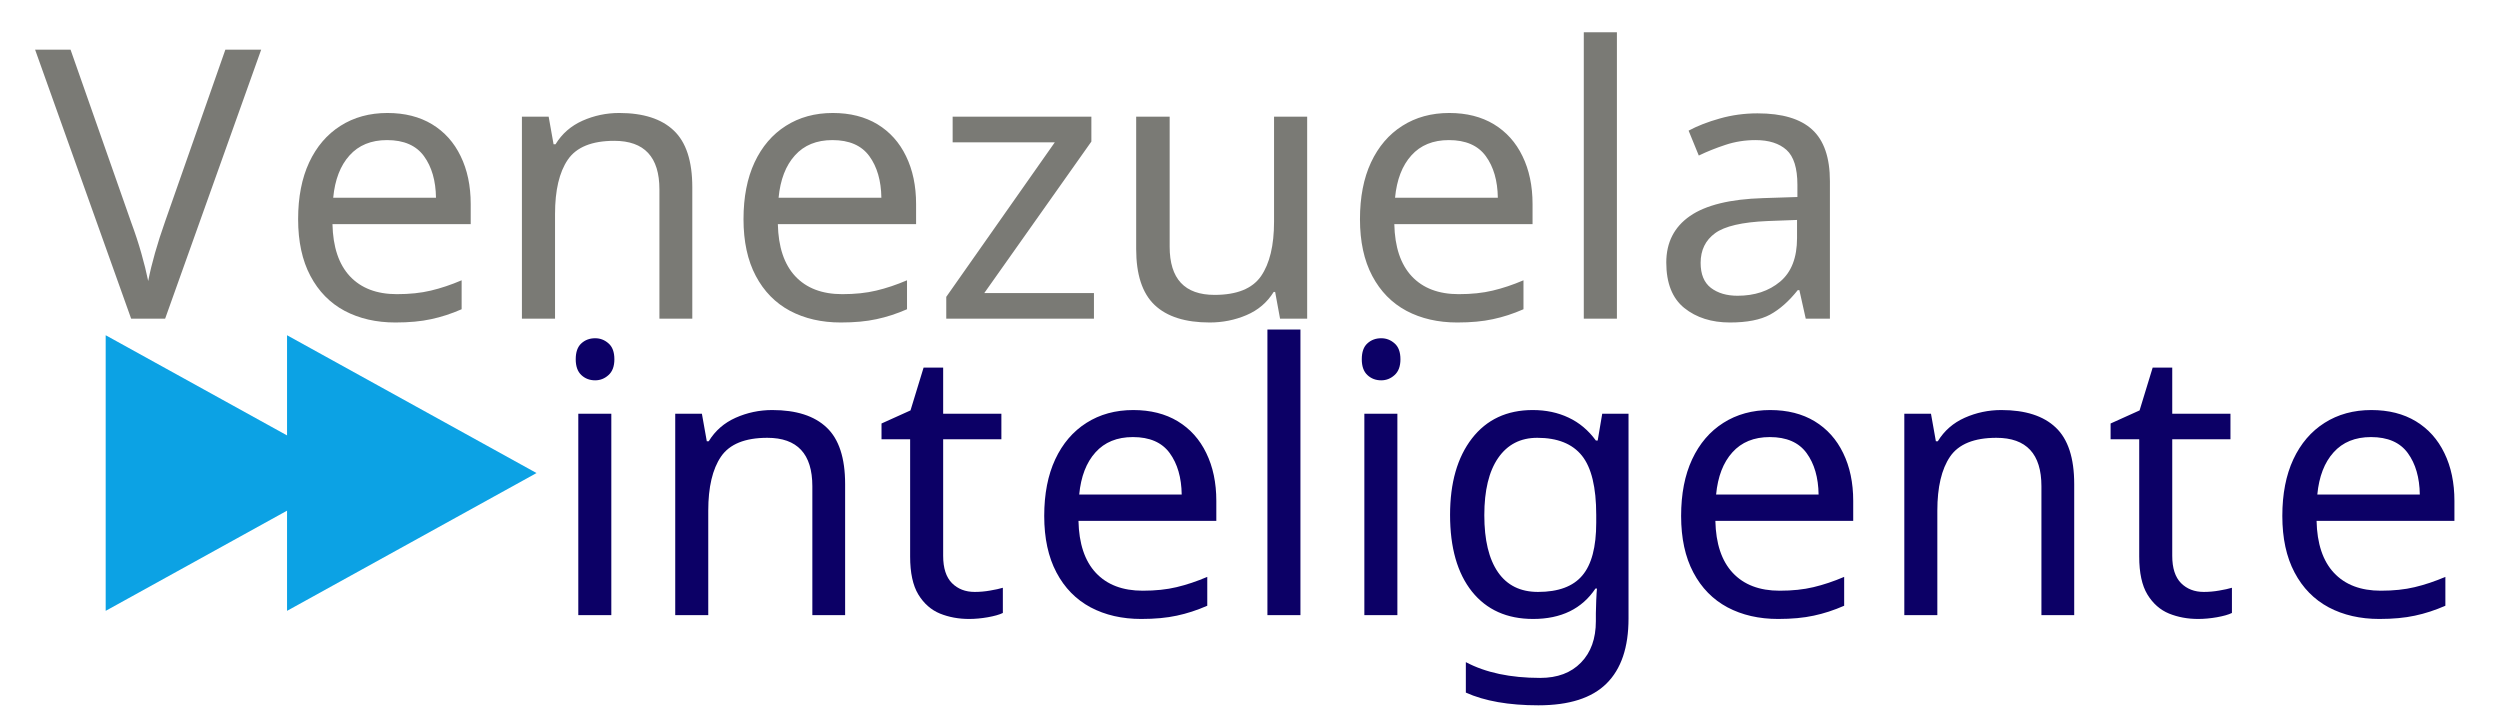
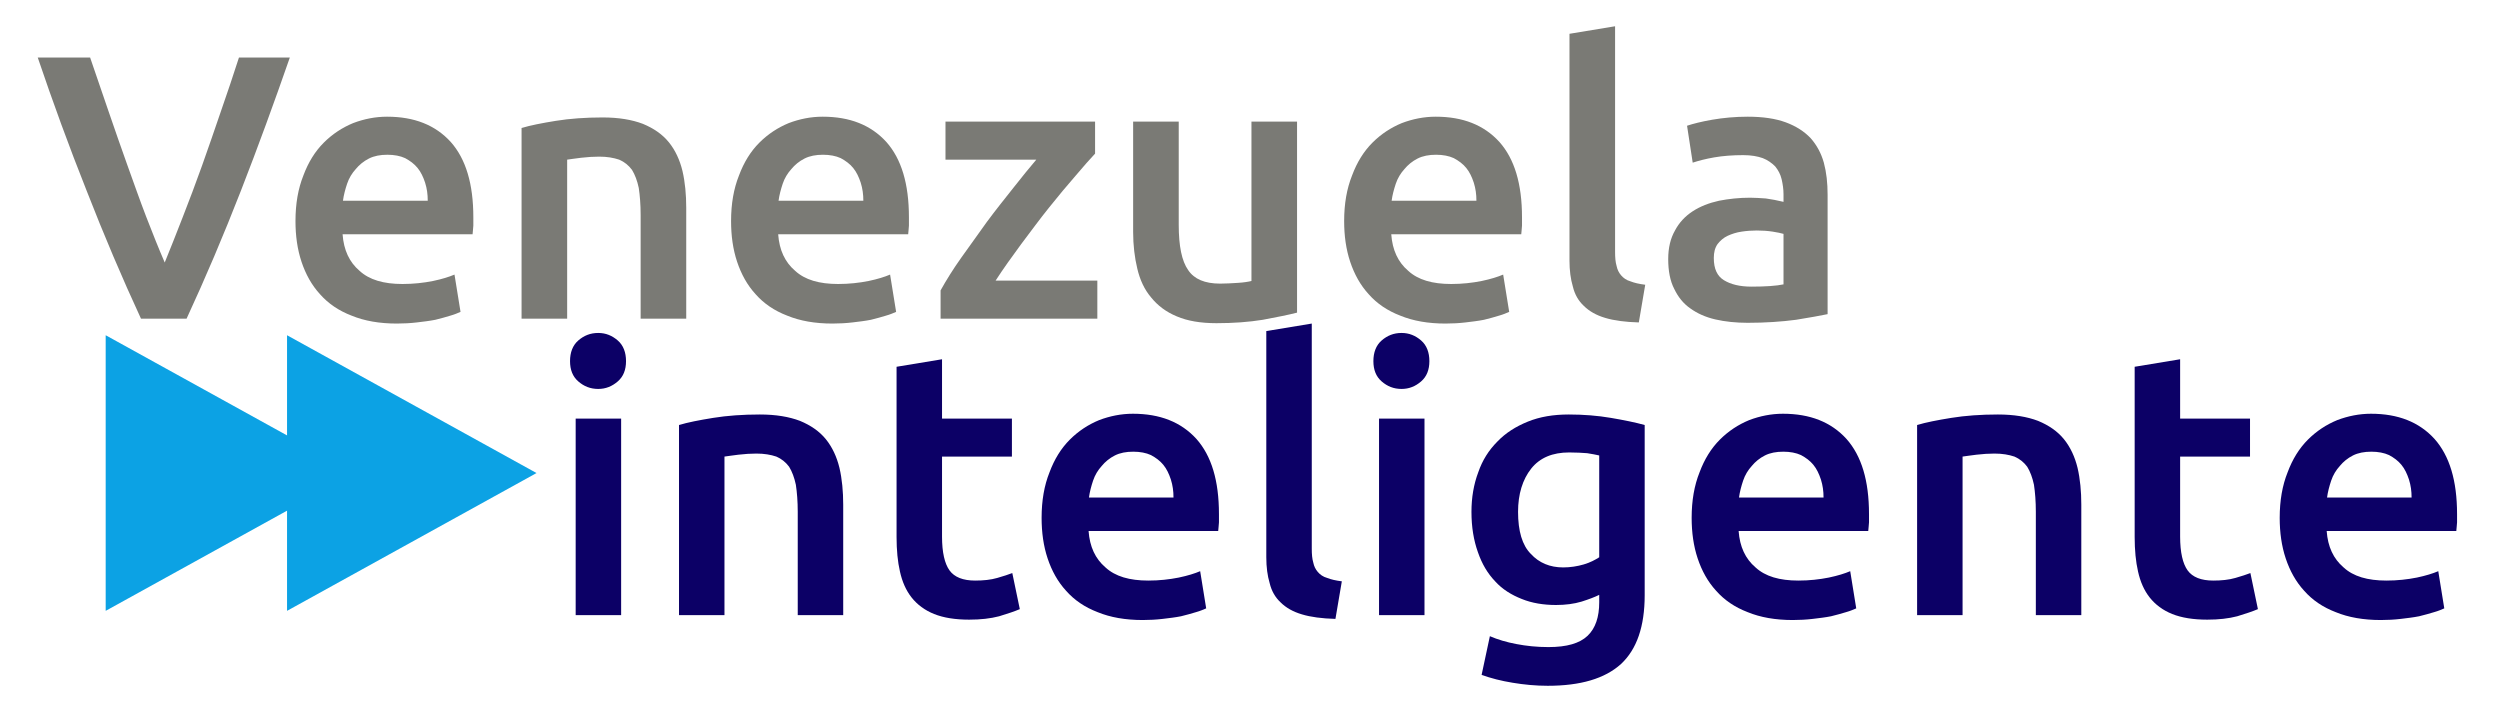
<svg xmlns="http://www.w3.org/2000/svg" width="100%" height="100%" viewBox="0 0 291 83" version="1.1" xml:space="preserve" style="fill-rule:evenodd;clip-rule:evenodd;stroke-linejoin:round;stroke-miterlimit:2;">
  <g id="Artboard1" transform="matrix(1,0,0,1,-377.902,-1067.04)">
    <rect x="377.902" y="1067.04" width="290.394" height="82.875" style="fill:none;" />
    <g transform="matrix(1,0,0,1,-214.231,227.704)">
      <g transform="matrix(0.913773,0,0,0.913773,112.916,-239.407)">
-         <text x="528.909px" y="1221.13px" style="font-family:'Ubuntu-Medium', 'Ubuntu', sans-serif;font-weight:500;font-size:48px;fill:rgb(122,122,117);">V<tspan x="559.773px " y="1221.13px ">e</tspan>nez<tspan x="665.373px " y="1221.13px ">u</tspan>ela</text>
+         <g transform="matrix(48,0,0,48,528.909,1221.13)">
+           <path d="M0.281,-0C0.231,-0.108 0.183,-0.221 0.137,-0.339C0.09,-0.457 0.047,-0.575 0.007,-0.693L0.146,-0.693C0.162,-0.646 0.178,-0.599 0.195,-0.55C0.212,-0.501 0.228,-0.454 0.245,-0.407C0.262,-0.36 0.278,-0.314 0.295,-0.27C0.312,-0.226 0.328,-0.186 0.344,-0.149C0.359,-0.186 0.375,-0.226 0.392,-0.27C0.409,-0.313 0.426,-0.359 0.443,-0.406C0.46,-0.453 0.476,-0.501 0.493,-0.55C0.51,-0.599 0.526,-0.646 0.541,-0.693L0.676,-0.693C0.635,-0.575 0.592,-0.457 0.546,-0.339C0.5,-0.221 0.452,-0.108 0.402,-0L0.281,-0Z" style="fill:rgb(122,122,117);fill-rule:nonzero;" />
+         </g>
+         <g transform="matrix(48,0,0,48,559.773,1221.13)">
+           <path d="M0.048,-0.259C0.048,-0.305 0.055,-0.345 0.069,-0.38C0.082,-0.415 0.1,-0.444 0.123,-0.467C0.146,-0.49 0.172,-0.507 0.201,-0.519C0.23,-0.53 0.26,-0.536 0.291,-0.536C0.363,-0.536 0.419,-0.514 0.46,-0.469C0.5,-0.424 0.52,-0.358 0.52,-0.269C0.52,-0.262 0.52,-0.255 0.52,-0.247C0.519,-0.238 0.519,-0.231 0.518,-0.224L0.173,-0.224C0.176,-0.182 0.191,-0.15 0.218,-0.127C0.244,-0.103 0.282,-0.092 0.332,-0.092C0.361,-0.092 0.388,-0.095 0.413,-0.1C0.437,-0.105 0.456,-0.111 0.47,-0.117L0.486,-0.018C0.479,-0.015 0.47,-0.011 0.459,-0.008C0.447,-0.004 0.434,-0.001 0.419,0.003C0.404,0.006 0.387,0.008 0.37,0.01C0.353,0.012 0.335,0.013 0.317,0.013C0.271,0.013 0.231,0.006 0.197,-0.008C0.163,-0.021 0.135,-0.04 0.113,-0.065C0.091,-0.089 0.075,-0.118 0.064,-0.151C0.053,-0.184 0.048,-0.22 0.048,-0.259ZM0.399,-0.313C0.399,-0.33 0.397,-0.345 0.392,-0.361C0.387,-0.376 0.381,-0.389 0.372,-0.4C0.363,-0.411 0.352,-0.419 0.339,-0.426C0.326,-0.432 0.31,-0.435 0.292,-0.435C0.273,-0.435 0.257,-0.432 0.243,-0.425C0.229,-0.418 0.217,-0.408 0.208,-0.397C0.198,-0.386 0.19,-0.373 0.185,-0.358C0.18,-0.343 0.176,-0.328 0.174,-0.313L0.399,-0.313Z" style="fill:rgb(122,122,117);fill-rule:nonzero;" />
+         </g>
+         <g transform="matrix(48,0,0,48,587.181,1221.13)">
+           <path d="M0.077,-0.506C0.1,-0.513 0.131,-0.519 0.168,-0.525C0.205,-0.531 0.247,-0.534 0.292,-0.534C0.335,-0.534 0.37,-0.528 0.399,-0.517C0.428,-0.505 0.451,-0.489 0.468,-0.468C0.485,-0.447 0.497,-0.421 0.504,-0.392C0.511,-0.362 0.514,-0.329 0.514,-0.294L0.514,-0L0.393,-0L0.393,-0.275C0.393,-0.303 0.391,-0.327 0.388,-0.347C0.384,-0.366 0.378,-0.382 0.37,-0.395C0.361,-0.407 0.35,-0.416 0.336,-0.422C0.321,-0.427 0.304,-0.43 0.283,-0.43C0.268,-0.43 0.252,-0.429 0.235,-0.427C0.218,-0.425 0.206,-0.423 0.198,-0.422L0.198,-0L0.077,-0L0.077,-0.506Z" style="fill:rgb(122,122,117);fill-rule:nonzero;" />
+         </g>
+         <g transform="matrix(48,0,0,48,615.261,1221.13)">
+           <path d="M0.048,-0.259C0.048,-0.305 0.055,-0.345 0.069,-0.38C0.082,-0.415 0.1,-0.444 0.123,-0.467C0.146,-0.49 0.172,-0.507 0.201,-0.519C0.23,-0.53 0.26,-0.536 0.291,-0.536C0.363,-0.536 0.419,-0.514 0.46,-0.469C0.5,-0.424 0.52,-0.358 0.52,-0.269C0.52,-0.262 0.52,-0.255 0.52,-0.247C0.519,-0.238 0.519,-0.231 0.518,-0.224L0.173,-0.224C0.176,-0.182 0.191,-0.15 0.218,-0.127C0.244,-0.103 0.282,-0.092 0.332,-0.092C0.361,-0.092 0.388,-0.095 0.413,-0.1C0.437,-0.105 0.456,-0.111 0.47,-0.117L0.486,-0.018C0.479,-0.015 0.47,-0.011 0.459,-0.008C0.447,-0.004 0.434,-0.001 0.419,0.003C0.404,0.006 0.387,0.008 0.37,0.01C0.353,0.012 0.335,0.013 0.317,0.013C0.271,0.013 0.231,0.006 0.197,-0.008C0.163,-0.021 0.135,-0.04 0.113,-0.065C0.091,-0.089 0.075,-0.118 0.064,-0.151C0.053,-0.184 0.048,-0.22 0.048,-0.259ZM0.399,-0.313C0.399,-0.33 0.397,-0.345 0.392,-0.361C0.387,-0.376 0.381,-0.389 0.372,-0.4C0.363,-0.411 0.352,-0.419 0.339,-0.426C0.326,-0.432 0.31,-0.435 0.292,-0.435C0.273,-0.435 0.257,-0.432 0.243,-0.425C0.229,-0.418 0.217,-0.408 0.208,-0.397C0.198,-0.386 0.19,-0.373 0.185,-0.358C0.18,-0.343 0.176,-0.328 0.174,-0.313L0.399,-0.313Z" style="fill:rgb(122,122,117);fill-rule:nonzero;" />
+         </g>
+         <g transform="matrix(48,0,0,48,642.669,1221.13)">
+           <path d="M0.443,-0.438C0.43,-0.424 0.412,-0.404 0.391,-0.379C0.369,-0.354 0.346,-0.326 0.321,-0.295C0.296,-0.264 0.272,-0.231 0.247,-0.198C0.222,-0.164 0.199,-0.132 0.179,-0.101L0.449,-0.101L0.449,-0L0.033,-0L0.033,-0.075C0.048,-0.102 0.066,-0.131 0.088,-0.162C0.11,-0.193 0.133,-0.225 0.156,-0.257C0.179,-0.288 0.203,-0.318 0.226,-0.347C0.249,-0.376 0.269,-0.401 0.287,-0.422L0.046,-0.422L0.046,-0.523L0.443,-0.523L0.443,-0.438Z" style="fill:rgb(122,122,117);fill-rule:nonzero;" />
+         </g>
+         <g transform="matrix(48,0,0,48,665.373,1221.13)">
+           <path d="M0.506,-0.016C0.483,-0.01 0.452,-0.004 0.415,0.003C0.378,0.009 0.337,0.012 0.292,0.012C0.25,0.012 0.215,0.006 0.187,-0.006C0.158,-0.018 0.136,-0.035 0.119,-0.056C0.101,-0.077 0.089,-0.103 0.082,-0.133C0.075,-0.162 0.071,-0.195 0.071,-0.23L0.071,-0.523L0.192,-0.523L0.192,-0.249C0.192,-0.193 0.2,-0.153 0.217,-0.129C0.233,-0.105 0.261,-0.093 0.302,-0.093C0.317,-0.093 0.332,-0.094 0.349,-0.095C0.365,-0.096 0.377,-0.098 0.385,-0.1L0.385,-0.523L0.506,-0.523L0.506,-0.016Z" style="fill:rgb(122,122,117);fill-rule:nonzero;" />
+         </g>
+         <g transform="matrix(48,0,0,48,693.357,1221.13)">
+           <path d="M0.048,-0.259C0.048,-0.305 0.055,-0.345 0.069,-0.38C0.082,-0.415 0.1,-0.444 0.123,-0.467C0.146,-0.49 0.172,-0.507 0.201,-0.519C0.23,-0.53 0.26,-0.536 0.291,-0.536C0.363,-0.536 0.419,-0.514 0.46,-0.469C0.5,-0.424 0.52,-0.358 0.52,-0.269C0.52,-0.262 0.52,-0.255 0.52,-0.247C0.519,-0.238 0.519,-0.231 0.518,-0.224L0.173,-0.224C0.176,-0.182 0.191,-0.15 0.218,-0.127C0.244,-0.103 0.282,-0.092 0.332,-0.092C0.361,-0.092 0.388,-0.095 0.413,-0.1C0.437,-0.105 0.456,-0.111 0.47,-0.117L0.486,-0.018C0.479,-0.015 0.47,-0.011 0.459,-0.008C0.447,-0.004 0.434,-0.001 0.419,0.003C0.404,0.006 0.387,0.008 0.37,0.01C0.353,0.012 0.335,0.013 0.317,0.013C0.271,0.013 0.231,0.006 0.197,-0.008C0.163,-0.021 0.135,-0.04 0.113,-0.065C0.091,-0.089 0.075,-0.118 0.064,-0.151C0.053,-0.184 0.048,-0.22 0.048,-0.259ZM0.399,-0.313C0.399,-0.33 0.397,-0.345 0.392,-0.361C0.387,-0.376 0.381,-0.389 0.372,-0.4C0.363,-0.411 0.352,-0.419 0.339,-0.426C0.326,-0.432 0.31,-0.435 0.292,-0.435C0.273,-0.435 0.257,-0.432 0.243,-0.425C0.229,-0.418 0.217,-0.408 0.208,-0.397C0.198,-0.386 0.19,-0.373 0.185,-0.358C0.18,-0.343 0.176,-0.328 0.174,-0.313L0.399,-0.313Z" style="fill:rgb(122,122,117);fill-rule:nonzero;" />
+         </g>
+         <g transform="matrix(48,0,0,48,720.765,1221.13)">
+           <path d="M0.259,0.01C0.223,0.009 0.193,0.005 0.17,-0.002C0.146,-0.009 0.127,-0.02 0.113,-0.034C0.099,-0.047 0.089,-0.064 0.084,-0.085C0.078,-0.105 0.075,-0.128 0.075,-0.154L0.075,-0.756L0.196,-0.776L0.196,-0.177C0.196,-0.162 0.197,-0.15 0.2,-0.14C0.202,-0.13 0.206,-0.122 0.212,-0.115C0.218,-0.108 0.226,-0.102 0.237,-0.099C0.247,-0.095 0.26,-0.092 0.276,-0.09L0.259,0.01Z" style="fill:rgb(122,122,117);fill-rule:nonzero;" />
+         </g>
+         <g transform="matrix(48,0,0,48,735.021,1221.13)">
+           <path d="M0.261,-0.085C0.298,-0.085 0.327,-0.087 0.346,-0.091L0.346,-0.225C0.339,-0.227 0.33,-0.229 0.317,-0.231C0.304,-0.233 0.29,-0.234 0.275,-0.234C0.262,-0.234 0.248,-0.233 0.235,-0.231C0.221,-0.229 0.209,-0.225 0.198,-0.22C0.187,-0.215 0.178,-0.207 0.171,-0.198C0.164,-0.188 0.161,-0.176 0.161,-0.161C0.161,-0.132 0.17,-0.113 0.188,-0.102C0.206,-0.091 0.23,-0.085 0.261,-0.085ZM0.251,-0.536C0.291,-0.536 0.325,-0.531 0.352,-0.521C0.379,-0.511 0.401,-0.497 0.418,-0.479C0.434,-0.461 0.446,-0.439 0.453,-0.414C0.46,-0.388 0.463,-0.36 0.463,-0.329L0.463,-0.012C0.444,-0.008 0.416,-0.003 0.379,0.003C0.341,0.008 0.298,0.011 0.251,0.011C0.22,0.011 0.191,0.008 0.165,0.002C0.139,-0.004 0.117,-0.014 0.099,-0.027C0.08,-0.04 0.066,-0.058 0.056,-0.079C0.045,-0.1 0.04,-0.127 0.04,-0.158C0.04,-0.188 0.046,-0.213 0.058,-0.234C0.069,-0.255 0.085,-0.272 0.105,-0.285C0.125,-0.298 0.148,-0.307 0.175,-0.313C0.201,-0.318 0.228,-0.321 0.257,-0.321C0.27,-0.321 0.284,-0.32 0.299,-0.319C0.314,-0.317 0.329,-0.314 0.346,-0.31L0.346,-0.33C0.346,-0.344 0.344,-0.357 0.341,-0.37C0.338,-0.383 0.332,-0.394 0.324,-0.404C0.315,-0.413 0.304,-0.421 0.291,-0.426C0.277,-0.431 0.26,-0.434 0.239,-0.434C0.211,-0.434 0.185,-0.432 0.162,-0.428C0.139,-0.424 0.12,-0.419 0.105,-0.414L0.09,-0.512C0.105,-0.517 0.128,-0.523 0.157,-0.528C0.186,-0.533 0.218,-0.536 0.251,-0.536Z" style="fill:rgb(122,122,117);fill-rule:nonzero;" />
+         </g>
      </g>
      <g transform="matrix(0.911196,0,0,0.911196,173.79,-201.75)">
-         <text x="528.909px" y="1221.13px" style="font-family:'Ubuntu-Medium', 'Ubuntu', sans-serif;font-weight:500;font-size:48px;fill:rgb(12,0,102);">int<tspan x="589.869px " y="1221.13px ">e</tspan>ligent<tspan x="748.029px " y="1221.13px ">e</tspan>
-         </text>
+         <g transform="matrix(48,0,0,48,528.909,1221.13)">
+           <path d="M0.199,-0L0.078,-0L0.078,-0.523L0.199,-0.523L0.199,-0ZM0.212,-0.676C0.212,-0.653 0.205,-0.635 0.19,-0.622C0.175,-0.609 0.158,-0.602 0.138,-0.602C0.117,-0.602 0.1,-0.609 0.085,-0.622C0.07,-0.635 0.063,-0.653 0.063,-0.676C0.063,-0.699 0.07,-0.718 0.085,-0.731C0.1,-0.744 0.117,-0.751 0.138,-0.751C0.158,-0.751 0.175,-0.744 0.19,-0.731C0.205,-0.718 0.212,-0.699 0.212,-0.676Z" style="fill:rgb(12,0,102);fill-rule:nonzero;" />
+         </g>
+         <g transform="matrix(48,0,0,48,542.157,1221.13)">
+           <path d="M0.077,-0.506C0.1,-0.513 0.131,-0.519 0.168,-0.525C0.205,-0.531 0.247,-0.534 0.292,-0.534C0.335,-0.534 0.37,-0.528 0.399,-0.517C0.428,-0.505 0.451,-0.489 0.468,-0.468C0.485,-0.447 0.497,-0.421 0.504,-0.392C0.511,-0.362 0.514,-0.329 0.514,-0.294L0.514,-0L0.393,-0L0.393,-0.275C0.393,-0.303 0.391,-0.327 0.388,-0.347C0.384,-0.366 0.378,-0.382 0.37,-0.395C0.361,-0.407 0.35,-0.416 0.336,-0.422C0.321,-0.427 0.304,-0.43 0.283,-0.43C0.268,-0.43 0.252,-0.429 0.235,-0.427C0.218,-0.425 0.206,-0.423 0.198,-0.422L0.198,-0L0.077,-0L0.077,-0.506Z" style="fill:rgb(12,0,102);fill-rule:nonzero;" />
+         </g>
+         <g transform="matrix(48,0,0,48,570.237,1221.13)">
+           <path d="M0.071,-0.661L0.192,-0.681L0.192,-0.523L0.378,-0.523L0.378,-0.422L0.192,-0.422L0.192,-0.209C0.192,-0.167 0.199,-0.137 0.212,-0.119C0.225,-0.101 0.248,-0.092 0.28,-0.092C0.302,-0.092 0.322,-0.094 0.339,-0.099C0.356,-0.104 0.369,-0.108 0.379,-0.112L0.399,-0.016C0.385,-0.01 0.367,-0.004 0.344,0.003C0.321,0.009 0.295,0.012 0.264,0.012C0.227,0.012 0.196,0.007 0.171,-0.003C0.146,-0.013 0.126,-0.028 0.111,-0.047C0.096,-0.066 0.086,-0.089 0.08,-0.116C0.074,-0.142 0.071,-0.173 0.071,-0.208L0.071,-0.661Z" style="fill:rgb(12,0,102);fill-rule:nonzero;" />
+         </g>
+         <g transform="matrix(48,0,0,48,589.869,1221.13)">
+           <path d="M0.048,-0.259C0.048,-0.305 0.055,-0.345 0.069,-0.38C0.082,-0.415 0.1,-0.444 0.123,-0.467C0.146,-0.49 0.172,-0.507 0.201,-0.519C0.23,-0.53 0.26,-0.536 0.291,-0.536C0.363,-0.536 0.419,-0.514 0.46,-0.469C0.5,-0.424 0.52,-0.358 0.52,-0.269C0.52,-0.262 0.52,-0.255 0.52,-0.247C0.519,-0.238 0.519,-0.231 0.518,-0.224L0.173,-0.224C0.176,-0.182 0.191,-0.15 0.218,-0.127C0.244,-0.103 0.282,-0.092 0.332,-0.092C0.361,-0.092 0.388,-0.095 0.413,-0.1C0.437,-0.105 0.456,-0.111 0.47,-0.117L0.486,-0.018C0.479,-0.015 0.47,-0.011 0.459,-0.008C0.447,-0.004 0.434,-0.001 0.419,0.003C0.404,0.006 0.387,0.008 0.37,0.01C0.353,0.012 0.335,0.013 0.317,0.013C0.271,0.013 0.231,0.006 0.197,-0.008C0.163,-0.021 0.135,-0.04 0.113,-0.065C0.091,-0.089 0.075,-0.118 0.064,-0.151C0.053,-0.184 0.048,-0.22 0.048,-0.259ZM0.399,-0.313C0.399,-0.33 0.397,-0.345 0.392,-0.361C0.387,-0.376 0.381,-0.389 0.372,-0.4C0.363,-0.411 0.352,-0.419 0.339,-0.426C0.326,-0.432 0.31,-0.435 0.292,-0.435C0.273,-0.435 0.257,-0.432 0.243,-0.425C0.229,-0.418 0.217,-0.408 0.208,-0.397C0.198,-0.386 0.19,-0.373 0.185,-0.358C0.18,-0.343 0.176,-0.328 0.174,-0.313L0.399,-0.313Z" style="fill:rgb(12,0,102);fill-rule:nonzero;" />
+         </g>
+         <g transform="matrix(48,0,0,48,617.277,1221.13)">
+           <path d="M0.259,0.01C0.223,0.009 0.193,0.005 0.17,-0.002C0.146,-0.009 0.127,-0.02 0.113,-0.034C0.099,-0.047 0.089,-0.064 0.084,-0.085C0.078,-0.105 0.075,-0.128 0.075,-0.154L0.075,-0.756L0.196,-0.776L0.196,-0.177C0.196,-0.162 0.197,-0.15 0.2,-0.14C0.202,-0.13 0.206,-0.122 0.212,-0.115C0.218,-0.108 0.226,-0.102 0.237,-0.099C0.247,-0.095 0.26,-0.092 0.276,-0.09L0.259,0.01Z" style="fill:rgb(12,0,102);fill-rule:nonzero;" />
+         </g>
+         <g transform="matrix(48,0,0,48,631.533,1221.13)">
+           <path d="M0.199,-0L0.078,-0L0.078,-0.523L0.199,-0.523L0.199,-0ZM0.212,-0.676C0.212,-0.653 0.205,-0.635 0.19,-0.622C0.175,-0.609 0.158,-0.602 0.138,-0.602C0.117,-0.602 0.1,-0.609 0.085,-0.622C0.07,-0.635 0.063,-0.653 0.063,-0.676C0.063,-0.699 0.07,-0.718 0.085,-0.731C0.1,-0.744 0.117,-0.751 0.138,-0.751C0.158,-0.751 0.175,-0.744 0.19,-0.731C0.205,-0.718 0.212,-0.699 0.212,-0.676Z" style="fill:rgb(12,0,102);fill-rule:nonzero;" />
+         </g>
+         <g transform="matrix(48,0,0,48,644.781,1221.13)">
+           <path d="M0.172,-0.275C0.172,-0.224 0.183,-0.186 0.206,-0.163C0.228,-0.139 0.257,-0.127 0.292,-0.127C0.311,-0.127 0.33,-0.13 0.347,-0.135C0.364,-0.14 0.377,-0.147 0.388,-0.154L0.388,-0.425C0.379,-0.427 0.369,-0.429 0.356,-0.431C0.343,-0.432 0.327,-0.433 0.308,-0.433C0.264,-0.433 0.23,-0.419 0.207,-0.39C0.184,-0.361 0.172,-0.322 0.172,-0.275ZM0.509,-0.053C0.509,0.03 0.488,0.091 0.446,0.13C0.403,0.169 0.338,0.188 0.251,0.188C0.219,0.188 0.188,0.185 0.158,0.18C0.127,0.175 0.1,0.168 0.075,0.159L0.097,0.056C0.118,0.065 0.141,0.072 0.168,0.077C0.194,0.082 0.222,0.085 0.253,0.085C0.302,0.085 0.336,0.075 0.357,0.055C0.378,0.035 0.388,0.005 0.388,-0.034L0.388,-0.054C0.376,-0.048 0.36,-0.042 0.341,-0.036C0.321,-0.03 0.298,-0.027 0.273,-0.027C0.24,-0.027 0.209,-0.032 0.182,-0.043C0.154,-0.054 0.13,-0.069 0.111,-0.09C0.091,-0.111 0.076,-0.136 0.065,-0.168C0.054,-0.199 0.048,-0.234 0.048,-0.275C0.048,-0.313 0.054,-0.348 0.066,-0.38C0.077,-0.412 0.094,-0.439 0.117,-0.462C0.139,-0.485 0.166,-0.502 0.198,-0.515C0.23,-0.528 0.266,-0.534 0.307,-0.534C0.346,-0.534 0.384,-0.531 0.419,-0.525C0.454,-0.519 0.484,-0.513 0.509,-0.506L0.509,-0.053Z" style="fill:rgb(12,0,102);fill-rule:nonzero;" />
+         </g>
+         <g transform="matrix(48,0,0,48,672.909,1221.13)">
+           <path d="M0.048,-0.259C0.048,-0.305 0.055,-0.345 0.069,-0.38C0.082,-0.415 0.1,-0.444 0.123,-0.467C0.146,-0.49 0.172,-0.507 0.201,-0.519C0.23,-0.53 0.26,-0.536 0.291,-0.536C0.363,-0.536 0.419,-0.514 0.46,-0.469C0.5,-0.424 0.52,-0.358 0.52,-0.269C0.52,-0.262 0.52,-0.255 0.52,-0.247C0.519,-0.238 0.519,-0.231 0.518,-0.224L0.173,-0.224C0.176,-0.182 0.191,-0.15 0.218,-0.127C0.244,-0.103 0.282,-0.092 0.332,-0.092C0.361,-0.092 0.388,-0.095 0.413,-0.1C0.437,-0.105 0.456,-0.111 0.47,-0.117L0.486,-0.018C0.479,-0.015 0.47,-0.011 0.459,-0.008C0.447,-0.004 0.434,-0.001 0.419,0.003C0.404,0.006 0.387,0.008 0.37,0.01C0.353,0.012 0.335,0.013 0.317,0.013C0.271,0.013 0.231,0.006 0.197,-0.008C0.163,-0.021 0.135,-0.04 0.113,-0.065C0.091,-0.089 0.075,-0.118 0.064,-0.151C0.053,-0.184 0.048,-0.22 0.048,-0.259ZM0.399,-0.313C0.399,-0.33 0.397,-0.345 0.392,-0.361C0.387,-0.376 0.381,-0.389 0.372,-0.4C0.363,-0.411 0.352,-0.419 0.339,-0.426C0.326,-0.432 0.31,-0.435 0.292,-0.435C0.273,-0.435 0.257,-0.432 0.243,-0.425C0.229,-0.418 0.217,-0.408 0.208,-0.397C0.198,-0.386 0.19,-0.373 0.185,-0.358C0.18,-0.343 0.176,-0.328 0.174,-0.313L0.399,-0.313Z" style="fill:rgb(12,0,102);fill-rule:nonzero;" />
+         </g>
+         <g transform="matrix(48,0,0,48,700.317,1221.13)">
+           <path d="M0.077,-0.506C0.1,-0.513 0.131,-0.519 0.168,-0.525C0.205,-0.531 0.247,-0.534 0.292,-0.534C0.335,-0.534 0.37,-0.528 0.399,-0.517C0.428,-0.505 0.451,-0.489 0.468,-0.468C0.485,-0.447 0.497,-0.421 0.504,-0.392C0.511,-0.362 0.514,-0.329 0.514,-0.294L0.514,-0L0.393,-0L0.393,-0.275C0.393,-0.303 0.391,-0.327 0.388,-0.347C0.384,-0.366 0.378,-0.382 0.37,-0.395C0.361,-0.407 0.35,-0.416 0.336,-0.422C0.321,-0.427 0.304,-0.43 0.283,-0.43C0.268,-0.43 0.252,-0.429 0.235,-0.427C0.218,-0.425 0.206,-0.423 0.198,-0.422L0.198,-0L0.077,-0L0.077,-0.506Z" style="fill:rgb(12,0,102);fill-rule:nonzero;" />
+         </g>
+         <g transform="matrix(48,0,0,48,728.397,1221.13)">
+           <path d="M0.071,-0.661L0.192,-0.681L0.192,-0.523L0.378,-0.523L0.378,-0.422L0.192,-0.422L0.192,-0.209C0.192,-0.167 0.199,-0.137 0.212,-0.119C0.225,-0.101 0.248,-0.092 0.28,-0.092C0.302,-0.092 0.322,-0.094 0.339,-0.099C0.356,-0.104 0.369,-0.108 0.379,-0.112L0.399,-0.016C0.385,-0.01 0.367,-0.004 0.344,0.003C0.321,0.009 0.295,0.012 0.264,0.012C0.227,0.012 0.196,0.007 0.171,-0.003C0.146,-0.013 0.126,-0.028 0.111,-0.047C0.096,-0.066 0.086,-0.089 0.08,-0.116C0.074,-0.142 0.071,-0.173 0.071,-0.208L0.071,-0.661Z" style="fill:rgb(12,0,102);fill-rule:nonzero;" />
+         </g>
+         <g transform="matrix(48,0,0,48,748.029,1221.13)">
+           <path d="M0.048,-0.259C0.048,-0.305 0.055,-0.345 0.069,-0.38C0.082,-0.415 0.1,-0.444 0.123,-0.467C0.146,-0.49 0.172,-0.507 0.201,-0.519C0.23,-0.53 0.26,-0.536 0.291,-0.536C0.363,-0.536 0.419,-0.514 0.46,-0.469C0.5,-0.424 0.52,-0.358 0.52,-0.269C0.52,-0.262 0.52,-0.255 0.52,-0.247C0.519,-0.238 0.519,-0.231 0.518,-0.224L0.173,-0.224C0.176,-0.182 0.191,-0.15 0.218,-0.127C0.244,-0.103 0.282,-0.092 0.332,-0.092C0.361,-0.092 0.388,-0.095 0.413,-0.1C0.437,-0.105 0.456,-0.111 0.47,-0.117L0.486,-0.018C0.479,-0.015 0.47,-0.011 0.459,-0.008C0.447,-0.004 0.434,-0.001 0.419,0.003C0.404,0.006 0.387,0.008 0.37,0.01C0.353,0.012 0.335,0.013 0.317,0.013C0.271,0.013 0.231,0.006 0.197,-0.008C0.163,-0.021 0.135,-0.04 0.113,-0.065C0.091,-0.089 0.075,-0.118 0.064,-0.151C0.053,-0.184 0.048,-0.22 0.048,-0.259ZM0.399,-0.313C0.399,-0.33 0.397,-0.345 0.392,-0.361C0.387,-0.376 0.381,-0.389 0.372,-0.4C0.363,-0.411 0.352,-0.419 0.339,-0.426C0.326,-0.432 0.31,-0.435 0.292,-0.435C0.273,-0.435 0.257,-0.432 0.243,-0.425C0.229,-0.418 0.217,-0.408 0.208,-0.397C0.198,-0.386 0.19,-0.373 0.185,-0.358C0.18,-0.343 0.176,-0.328 0.174,-0.313L0.399,-0.313Z" style="fill:rgb(12,0,102);fill-rule:nonzero;" />
+         </g>
      </g>
      <g transform="matrix(1,0,0,1,3.69422,-16.4136)">
        <g transform="matrix(6.3397e-17,1.03535,-0.937175,5.73854e-17,1455.22,262.254)">
          <path d="M626.414,880.775L641.907,911.761L610.921,911.761L626.414,880.775Z" style="fill:rgb(12,162,228);" />
        </g>
        <g transform="matrix(6.3397e-17,1.03535,-0.937175,5.73854e-17,1476.33,262.254)">
          <path d="M626.414,880.775L641.907,911.761L610.921,911.761L626.414,880.775Z" style="fill:rgb(12,162,228);" />
        </g>
      </g>
    </g>
  </g>
</svg>
